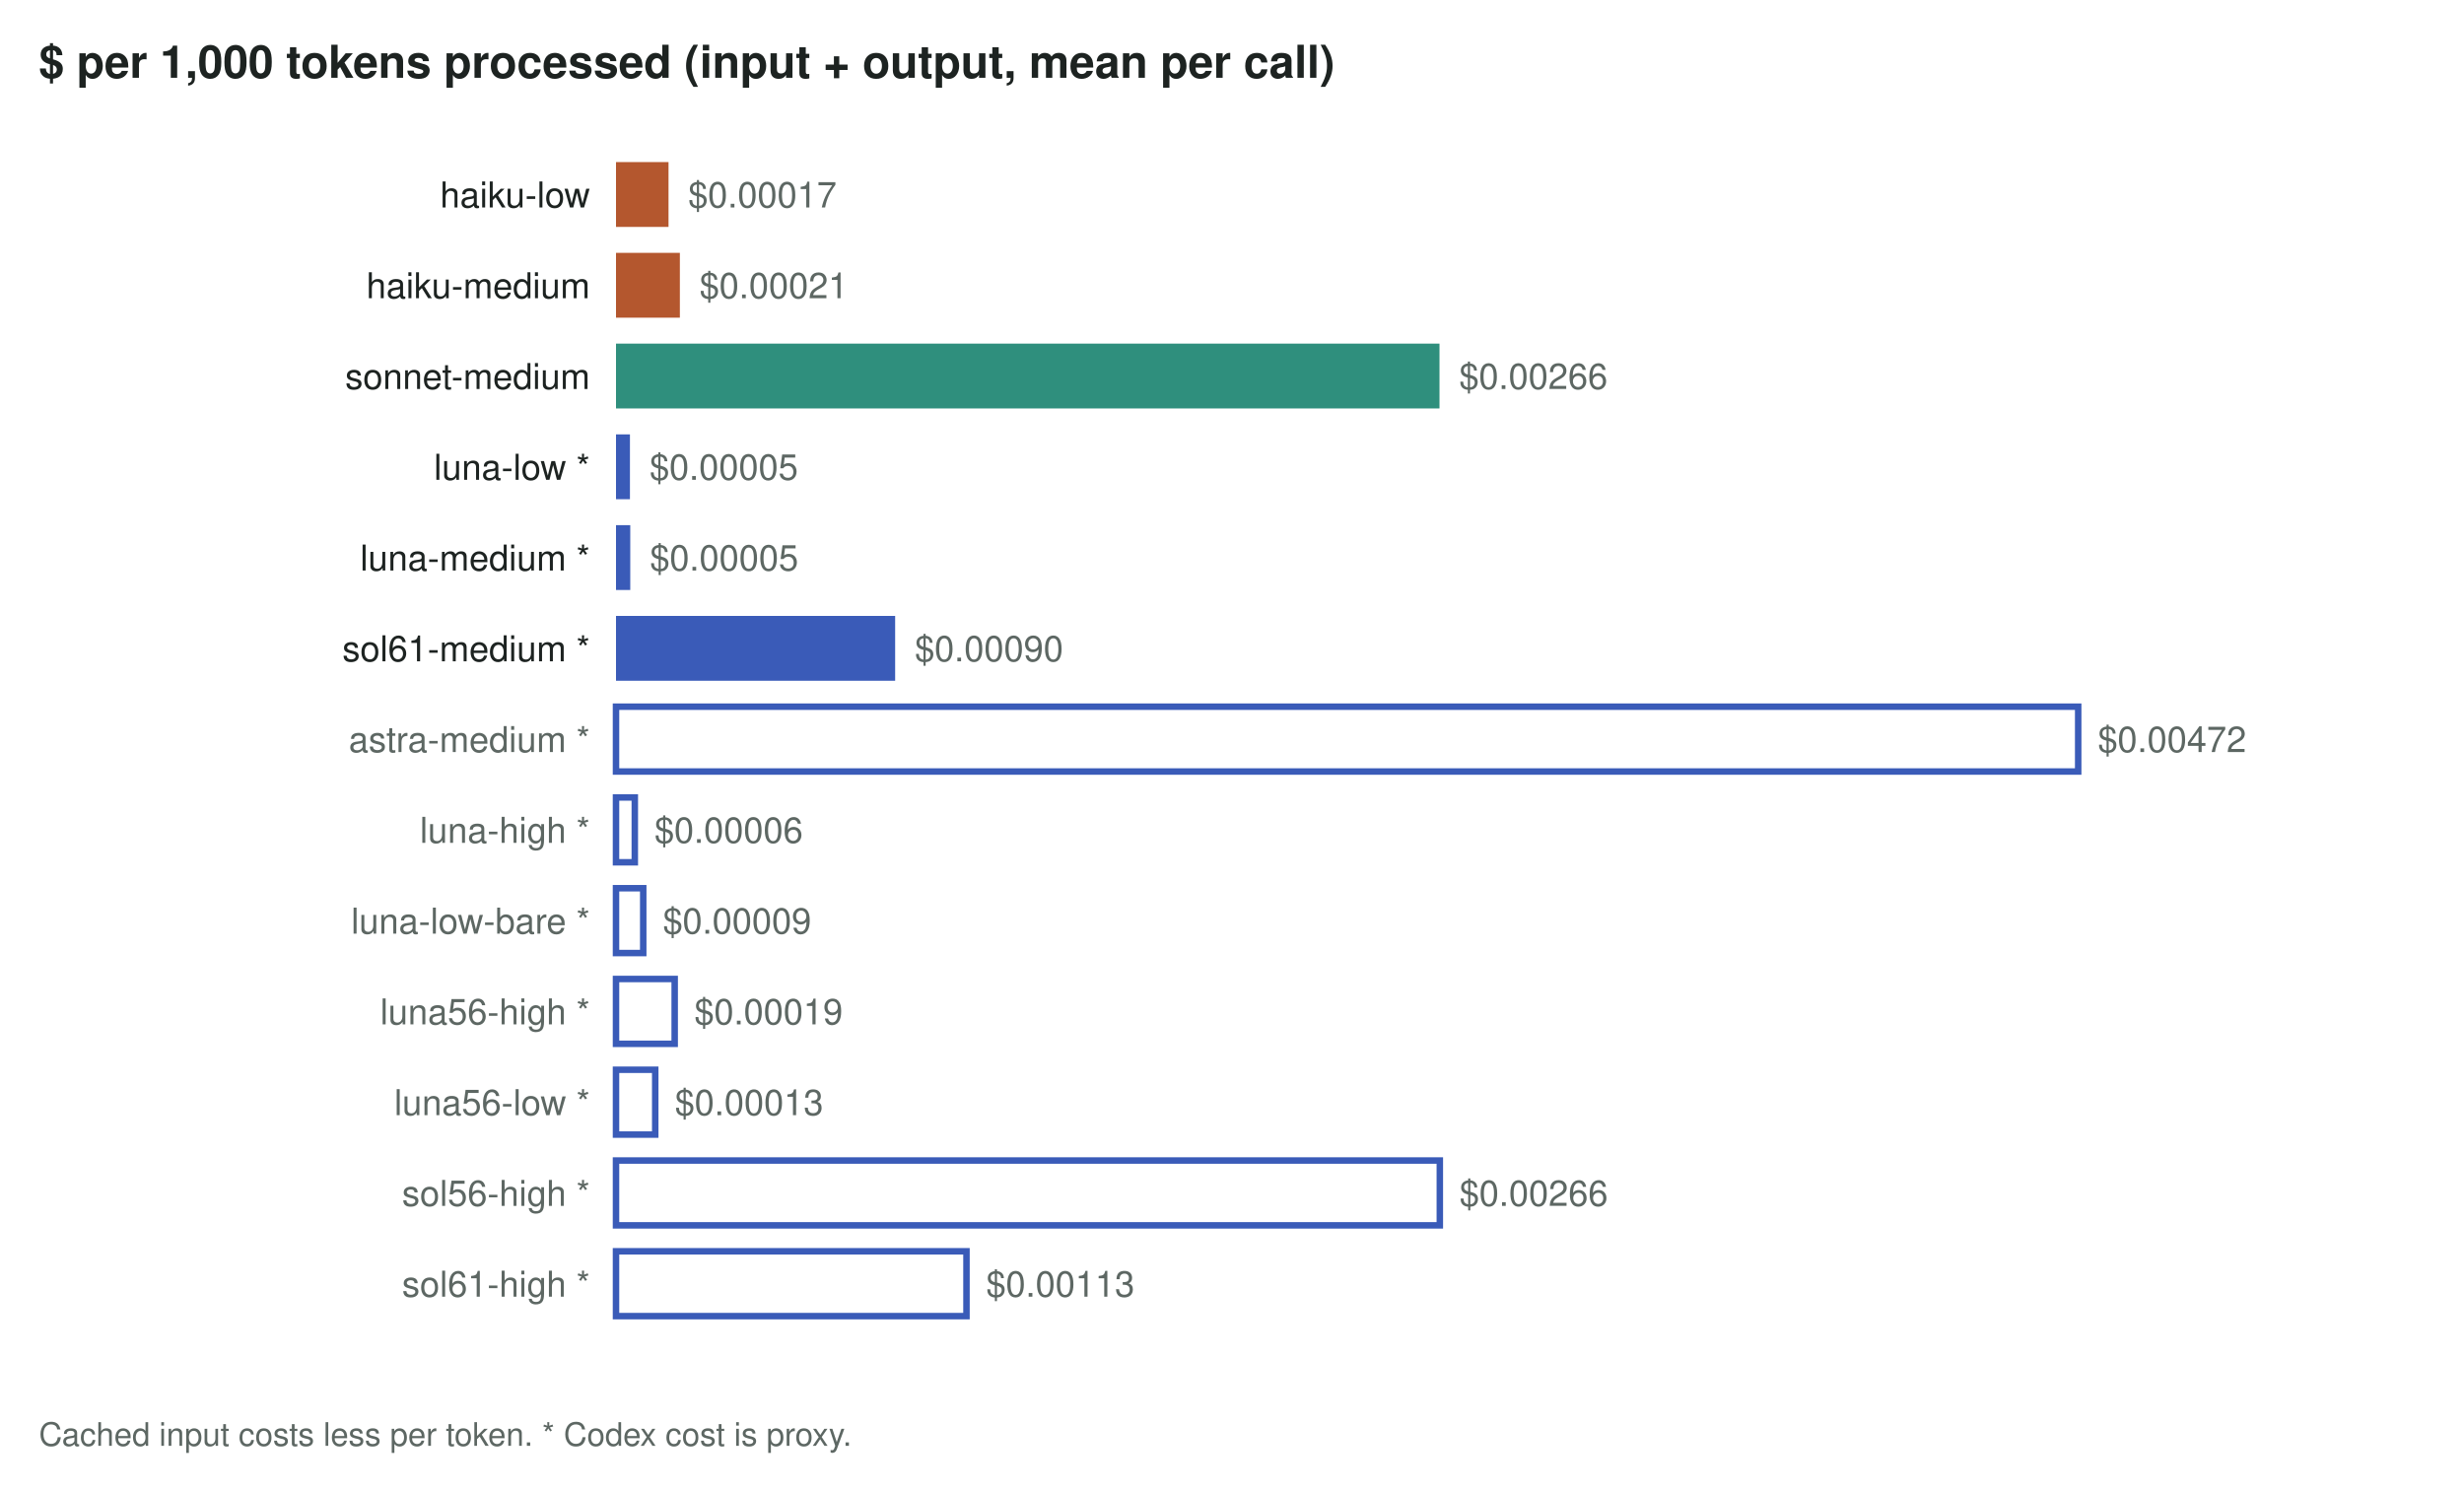
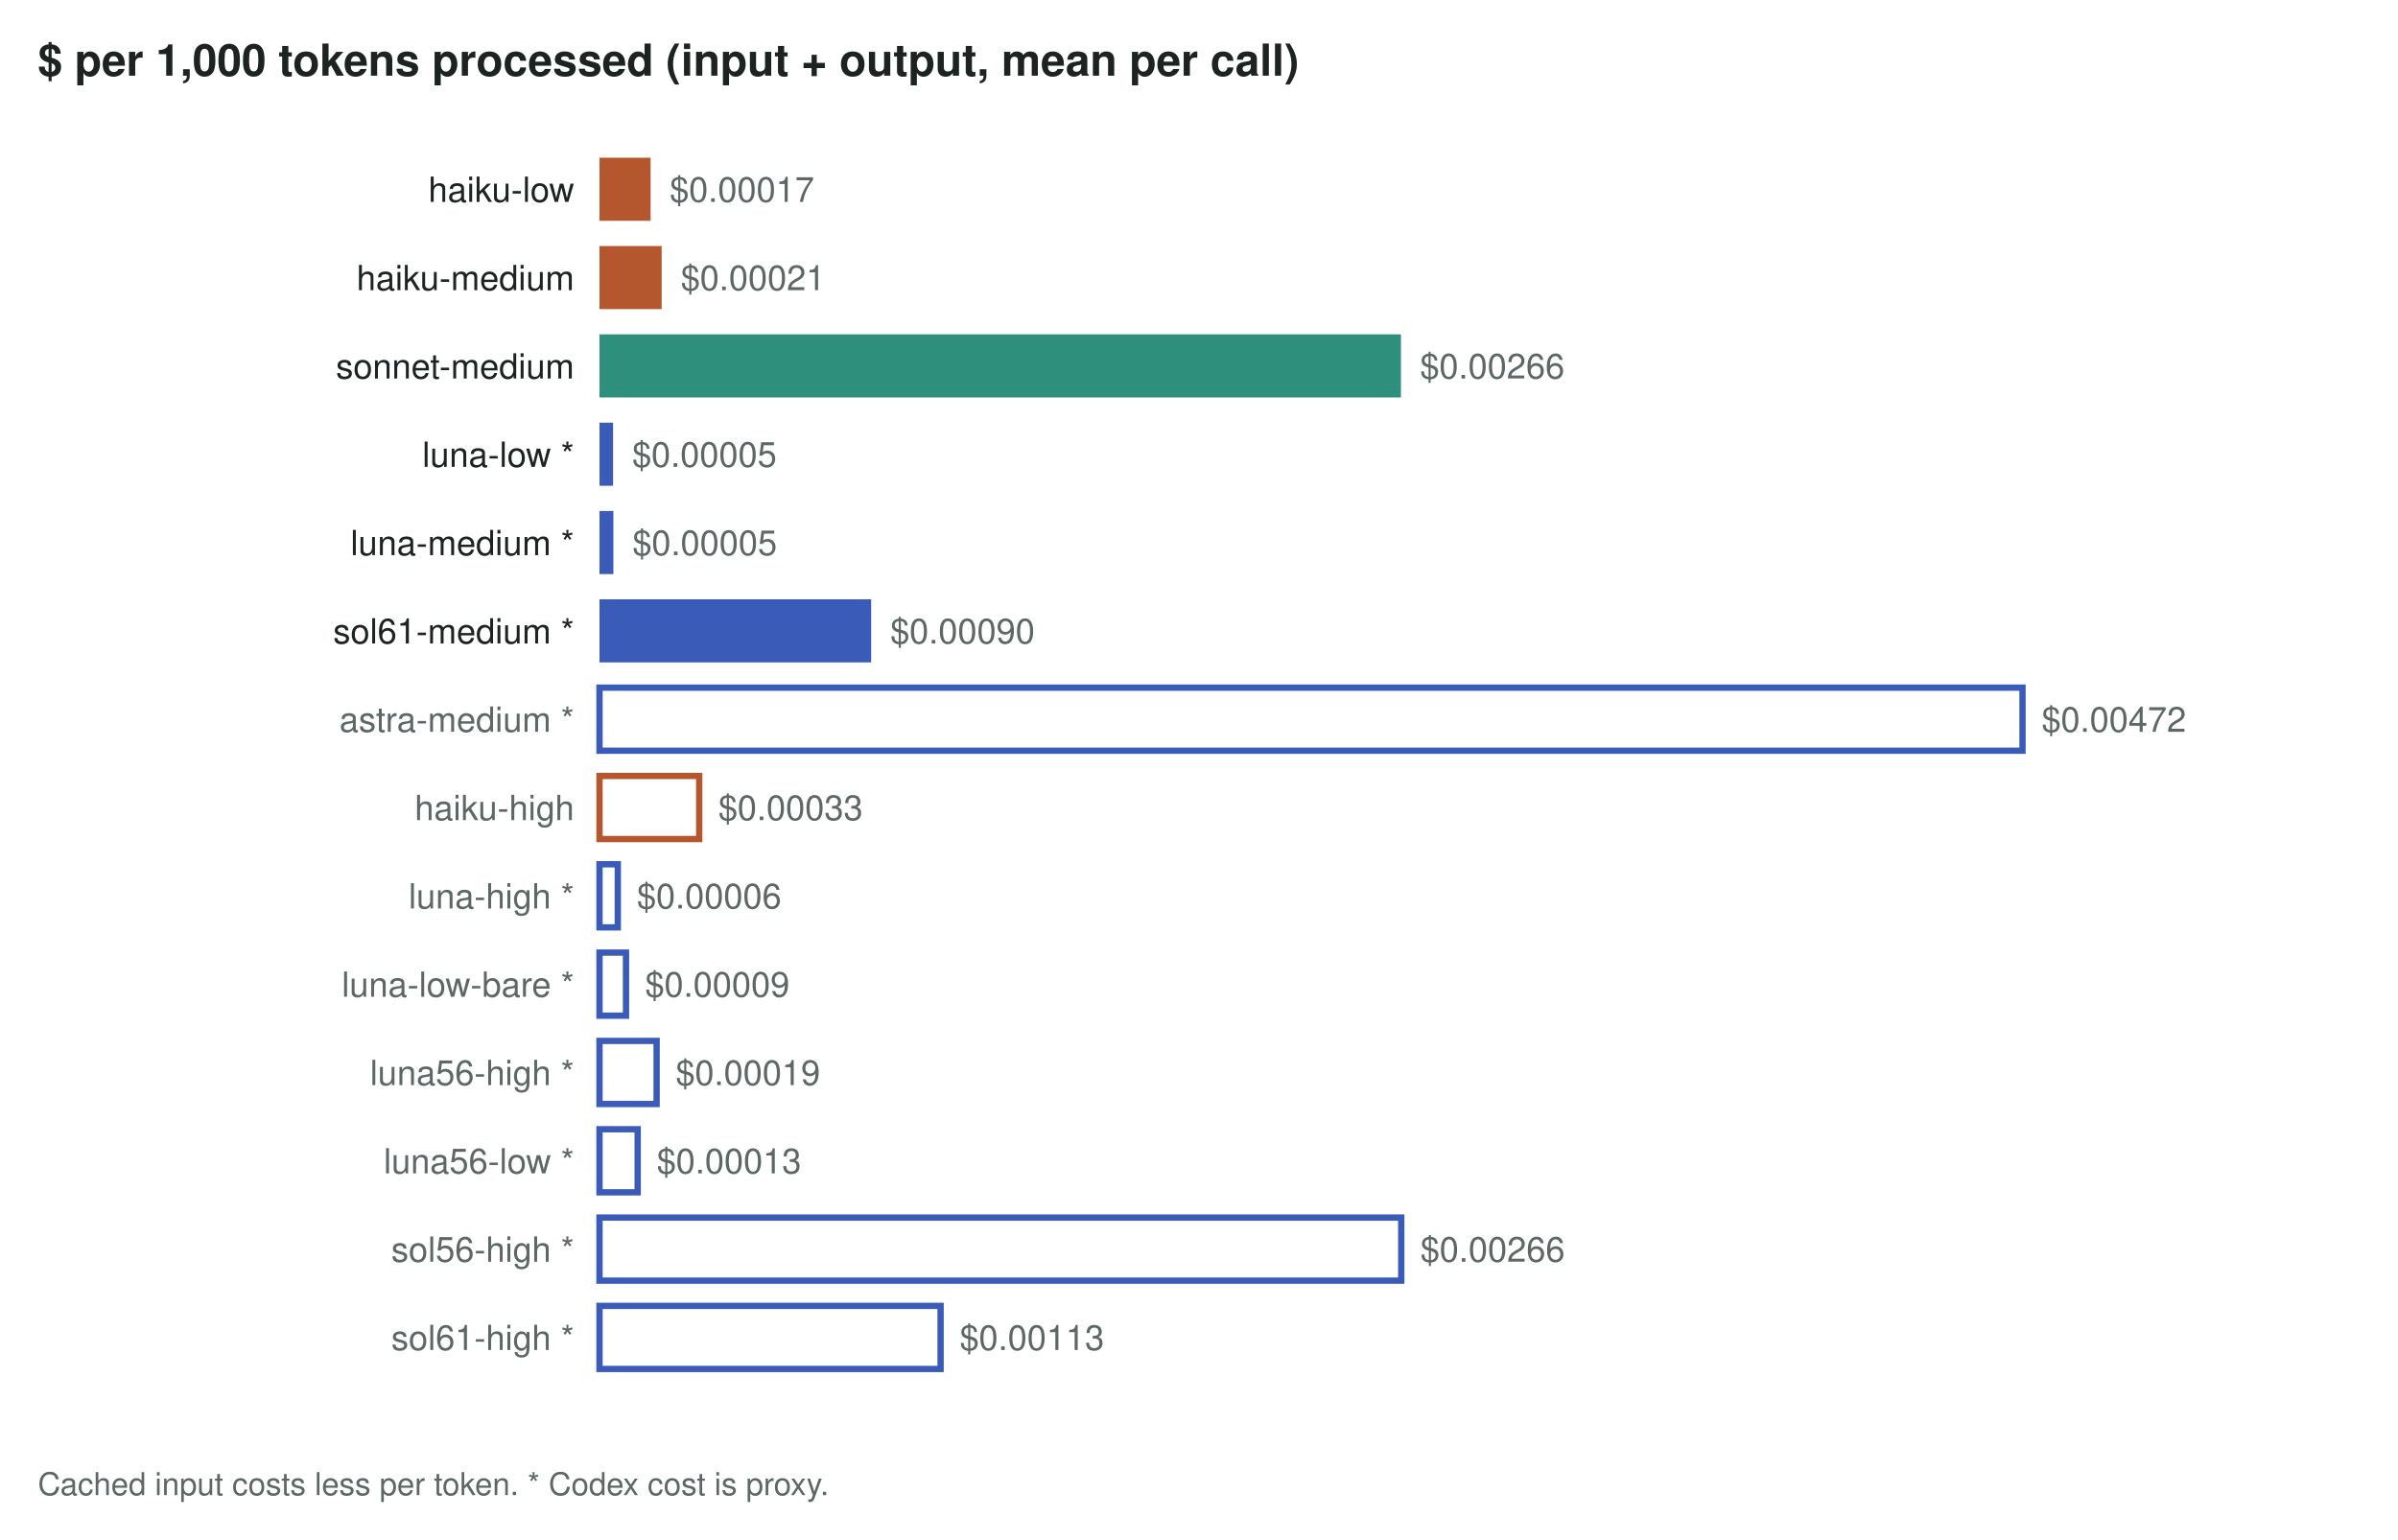
- <svg xmlns="http://www.w3.org/2000/svg" viewBox="0 0 760 460" width="760" height="460" font-family="Hanken Grotesk, -apple-system, Segoe UI, Helvetica, Arial, sans-serif" font-size="12">
-   <rect width="760" height="460" fill="var(--panel,#ffffff)" />
+ <svg xmlns="http://www.w3.org/2000/svg" viewBox="0 0 760 488" width="760" height="488" font-family="Hanken Grotesk, -apple-system, Segoe UI, Helvetica, Arial, sans-serif" font-size="12">
+   <rect width="760" height="488" fill="var(--panel,#ffffff)" />
  <text x="12.0" y="24.0" font-size="14" text-anchor="start" style="fill:var(--fg,#1d2321)" font-weight="600">$ per 1,000 tokens processed (input + output, mean per call)</text>
  <rect x="190" y="50" width="16.2" height="20" fill="var(--claude,#b4572e)" stroke="var(--claude,#b4572e)" stroke-width="0" />
  <text x="182.0" y="64.0" font-size="11" text-anchor="end" style="fill:var(--fg,#1d2321)" font-weight="normal">haiku-low</text>
  <text x="212.2" y="64.0" font-size="11" text-anchor="start" style="fill:var(--muted,#5d6763)" font-weight="normal">$0.00017</text>
  <rect x="190" y="78" width="19.7" height="20" fill="var(--claude,#b4572e)" stroke="var(--claude,#b4572e)" stroke-width="0" />
  <text x="182.0" y="92.0" font-size="11" text-anchor="end" style="fill:var(--fg,#1d2321)" font-weight="normal">haiku-medium</text>
  <text x="215.7" y="92.0" font-size="11" text-anchor="start" style="fill:var(--muted,#5d6763)" font-weight="normal">$0.00021</text>
  <rect x="190" y="106" width="254.0" height="20" fill="var(--sonnet,#2f8f7d)" stroke="var(--sonnet,#2f8f7d)" stroke-width="0" />
  <text x="182.0" y="120.0" font-size="11" text-anchor="end" style="fill:var(--fg,#1d2321)" font-weight="normal">sonnet-medium</text>
  <text x="450.0" y="120.0" font-size="11" text-anchor="start" style="fill:var(--muted,#5d6763)" font-weight="normal">$0.00266</text>
  <rect x="190" y="134" width="4.3" height="20" fill="var(--codex,#3a5bb8)" stroke="var(--codex,#3a5bb8)" stroke-width="0" />
  <text x="182.0" y="148.0" font-size="11" text-anchor="end" style="fill:var(--fg,#1d2321)" font-weight="normal">luna-low *</text>
  <text x="200.3" y="148.0" font-size="11" text-anchor="start" style="fill:var(--muted,#5d6763)" font-weight="normal">$0.00005</text>
  <rect x="190" y="162" width="4.4" height="20" fill="var(--codex,#3a5bb8)" stroke="var(--codex,#3a5bb8)" stroke-width="0" />
  <text x="182.0" y="176.0" font-size="11" text-anchor="end" style="fill:var(--fg,#1d2321)" font-weight="normal">luna-medium *</text>
  <text x="200.4" y="176.0" font-size="11" text-anchor="start" style="fill:var(--muted,#5d6763)" font-weight="normal">$0.00005</text>
  <rect x="190" y="190" width="86.1" height="20" fill="var(--codex,#3a5bb8)" stroke="var(--codex,#3a5bb8)" stroke-width="0" />
  <text x="182.0" y="204.0" font-size="11" text-anchor="end" style="fill:var(--fg,#1d2321)" font-weight="normal">sol61-medium *</text>
  <text x="282.1" y="204.0" font-size="11" text-anchor="start" style="fill:var(--muted,#5d6763)" font-weight="normal">$0.00090</text>
  <rect x="190" y="218" width="451.0" height="20" fill="var(--panel,#ffffff)" stroke="var(--codex,#3a5bb8)" stroke-width="2" />
  <text x="182.0" y="232.0" font-size="11" text-anchor="end" style="fill:var(--muted,#5d6763)" font-weight="normal">astra-medium *</text>
  <text x="647.0" y="232.0" font-size="11" text-anchor="start" style="fill:var(--muted,#5d6763)" font-weight="normal">$0.00472</text>
-   <rect x="190" y="246" width="5.8" height="20" fill="var(--panel,#ffffff)" stroke="var(--codex,#3a5bb8)" stroke-width="2" />
-   <text x="182.0" y="260.0" font-size="11" text-anchor="end" style="fill:var(--muted,#5d6763)" font-weight="normal">luna-high *</text>
-   <text x="201.8" y="260.0" font-size="11" text-anchor="start" style="fill:var(--muted,#5d6763)" font-weight="normal">$0.00006</text>
-   <rect x="190" y="274" width="8.4" height="20" fill="var(--panel,#ffffff)" stroke="var(--codex,#3a5bb8)" stroke-width="2" />
-   <text x="182.0" y="288.0" font-size="11" text-anchor="end" style="fill:var(--muted,#5d6763)" font-weight="normal">luna-low-bare *</text>
-   <text x="204.4" y="288.0" font-size="11" text-anchor="start" style="fill:var(--muted,#5d6763)" font-weight="normal">$0.00009</text>
-   <rect x="190" y="302" width="18.1" height="20" fill="var(--panel,#ffffff)" stroke="var(--codex,#3a5bb8)" stroke-width="2" />
-   <text x="182.0" y="316.0" font-size="11" text-anchor="end" style="fill:var(--muted,#5d6763)" font-weight="normal">luna56-high *</text>
-   <text x="214.1" y="316.0" font-size="11" text-anchor="start" style="fill:var(--muted,#5d6763)" font-weight="normal">$0.00019</text>
-   <rect x="190" y="330" width="12.1" height="20" fill="var(--panel,#ffffff)" stroke="var(--codex,#3a5bb8)" stroke-width="2" />
-   <text x="182.0" y="344.0" font-size="11" text-anchor="end" style="fill:var(--muted,#5d6763)" font-weight="normal">luna56-low *</text>
-   <text x="208.1" y="344.0" font-size="11" text-anchor="start" style="fill:var(--muted,#5d6763)" font-weight="normal">$0.00013</text>
-   <rect x="190" y="358" width="254.1" height="20" fill="var(--panel,#ffffff)" stroke="var(--codex,#3a5bb8)" stroke-width="2" />
-   <text x="182.0" y="372.0" font-size="11" text-anchor="end" style="fill:var(--muted,#5d6763)" font-weight="normal">sol56-high *</text>
-   <text x="450.1" y="372.0" font-size="11" text-anchor="start" style="fill:var(--muted,#5d6763)" font-weight="normal">$0.00266</text>
-   <rect x="190" y="386" width="108.1" height="20" fill="var(--panel,#ffffff)" stroke="var(--codex,#3a5bb8)" stroke-width="2" />
-   <text x="182.0" y="400.0" font-size="11" text-anchor="end" style="fill:var(--muted,#5d6763)" font-weight="normal">sol61-high *</text>
-   <text x="304.1" y="400.0" font-size="11" text-anchor="start" style="fill:var(--muted,#5d6763)" font-weight="normal">$0.00113</text>
-   <text x="12.0" y="446.0" font-size="10" text-anchor="start" style="fill:var(--muted,#5d6763)" font-weight="normal">Cached input costs less per token. * Codex cost is proxy.</text>
+   <rect x="190" y="246" width="31.6" height="20" fill="var(--panel,#ffffff)" stroke="var(--claude,#b4572e)" stroke-width="2" />
+   <text x="182.0" y="260.0" font-size="11" text-anchor="end" style="fill:var(--muted,#5d6763)" font-weight="normal">haiku-high</text>
+   <text x="227.6" y="260.0" font-size="11" text-anchor="start" style="fill:var(--muted,#5d6763)" font-weight="normal">$0.00033</text>
+   <rect x="190" y="274" width="5.8" height="20" fill="var(--panel,#ffffff)" stroke="var(--codex,#3a5bb8)" stroke-width="2" />
+   <text x="182.0" y="288.0" font-size="11" text-anchor="end" style="fill:var(--muted,#5d6763)" font-weight="normal">luna-high *</text>
+   <text x="201.8" y="288.0" font-size="11" text-anchor="start" style="fill:var(--muted,#5d6763)" font-weight="normal">$0.00006</text>
+   <rect x="190" y="302" width="8.4" height="20" fill="var(--panel,#ffffff)" stroke="var(--codex,#3a5bb8)" stroke-width="2" />
+   <text x="182.0" y="316.0" font-size="11" text-anchor="end" style="fill:var(--muted,#5d6763)" font-weight="normal">luna-low-bare *</text>
+   <text x="204.4" y="316.0" font-size="11" text-anchor="start" style="fill:var(--muted,#5d6763)" font-weight="normal">$0.00009</text>
+   <rect x="190" y="330" width="18.1" height="20" fill="var(--panel,#ffffff)" stroke="var(--codex,#3a5bb8)" stroke-width="2" />
+   <text x="182.0" y="344.0" font-size="11" text-anchor="end" style="fill:var(--muted,#5d6763)" font-weight="normal">luna56-high *</text>
+   <text x="214.1" y="344.0" font-size="11" text-anchor="start" style="fill:var(--muted,#5d6763)" font-weight="normal">$0.00019</text>
+   <rect x="190" y="358" width="12.1" height="20" fill="var(--panel,#ffffff)" stroke="var(--codex,#3a5bb8)" stroke-width="2" />
+   <text x="182.0" y="372.0" font-size="11" text-anchor="end" style="fill:var(--muted,#5d6763)" font-weight="normal">luna56-low *</text>
+   <text x="208.1" y="372.0" font-size="11" text-anchor="start" style="fill:var(--muted,#5d6763)" font-weight="normal">$0.00013</text>
+   <rect x="190" y="386" width="254.1" height="20" fill="var(--panel,#ffffff)" stroke="var(--codex,#3a5bb8)" stroke-width="2" />
+   <text x="182.0" y="400.0" font-size="11" text-anchor="end" style="fill:var(--muted,#5d6763)" font-weight="normal">sol56-high *</text>
+   <text x="450.1" y="400.0" font-size="11" text-anchor="start" style="fill:var(--muted,#5d6763)" font-weight="normal">$0.00266</text>
+   <rect x="190" y="414" width="108.1" height="20" fill="var(--panel,#ffffff)" stroke="var(--codex,#3a5bb8)" stroke-width="2" />
+   <text x="182.0" y="428.0" font-size="11" text-anchor="end" style="fill:var(--muted,#5d6763)" font-weight="normal">sol61-high *</text>
+   <text x="304.1" y="428.0" font-size="11" text-anchor="start" style="fill:var(--muted,#5d6763)" font-weight="normal">$0.00113</text>
+   <text x="12.0" y="474.0" font-size="10" text-anchor="start" style="fill:var(--muted,#5d6763)" font-weight="normal">Cached input costs less per token. * Codex cost is proxy.</text>
</svg>
